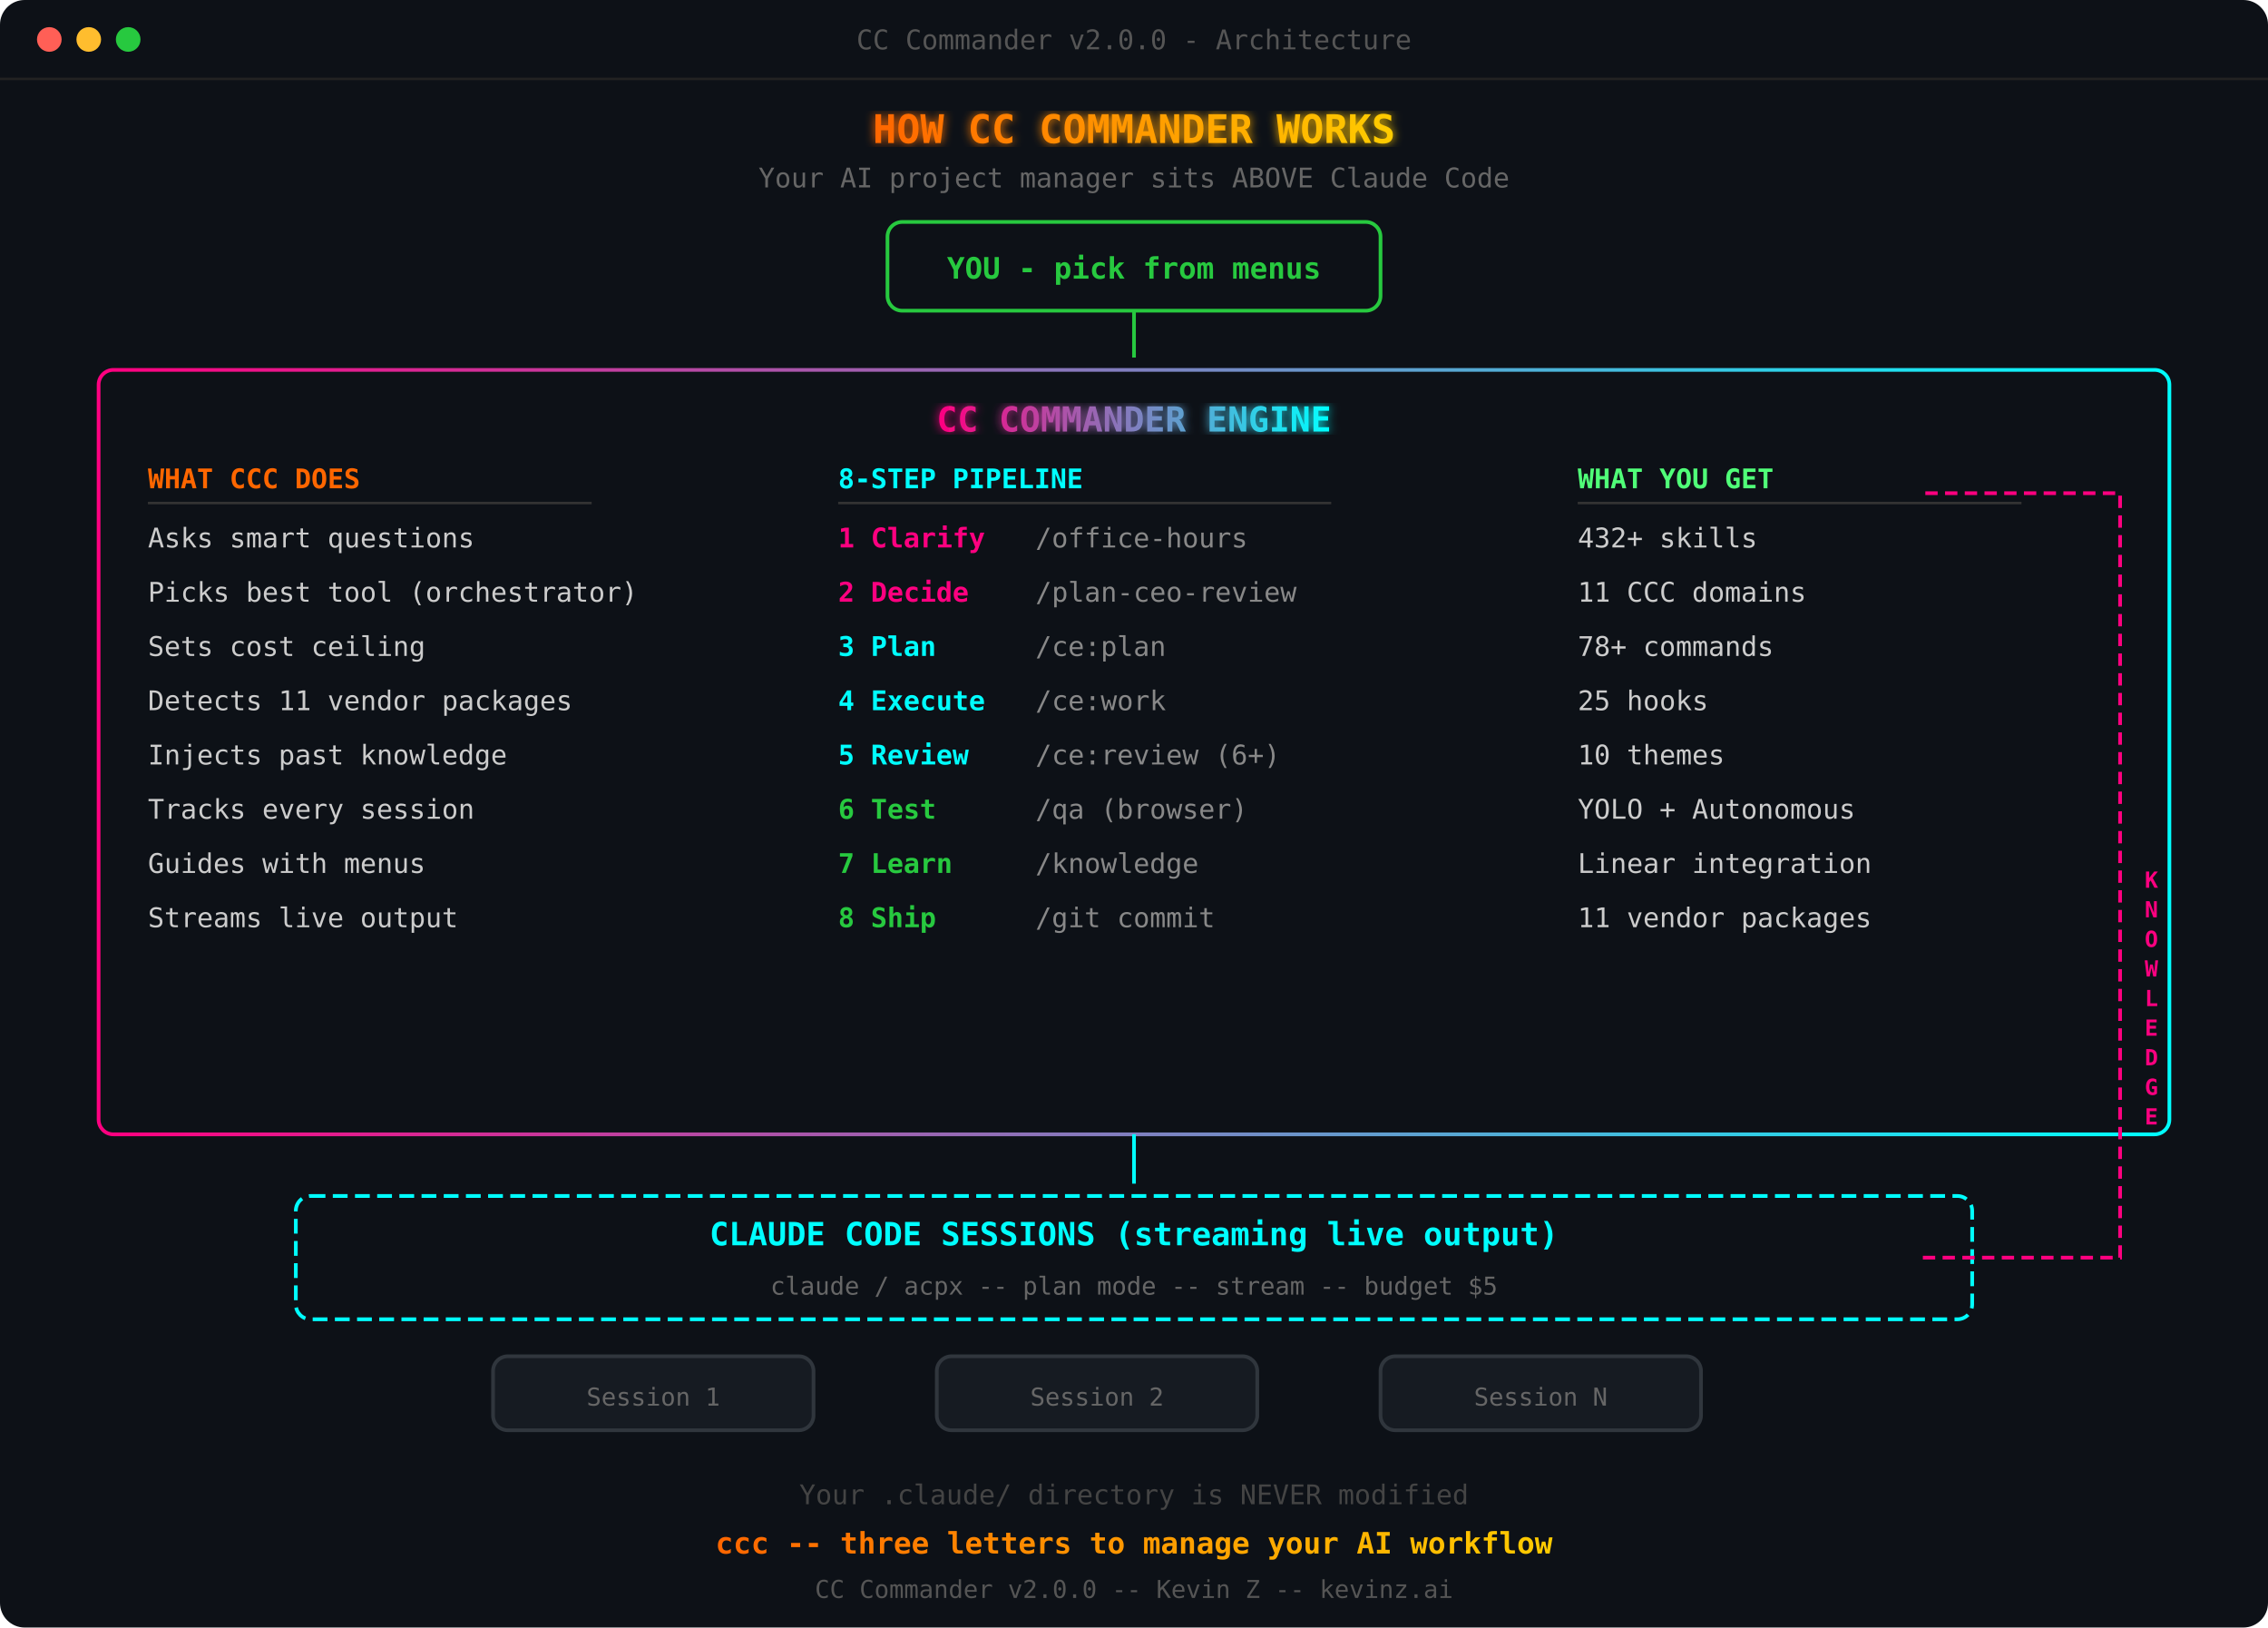
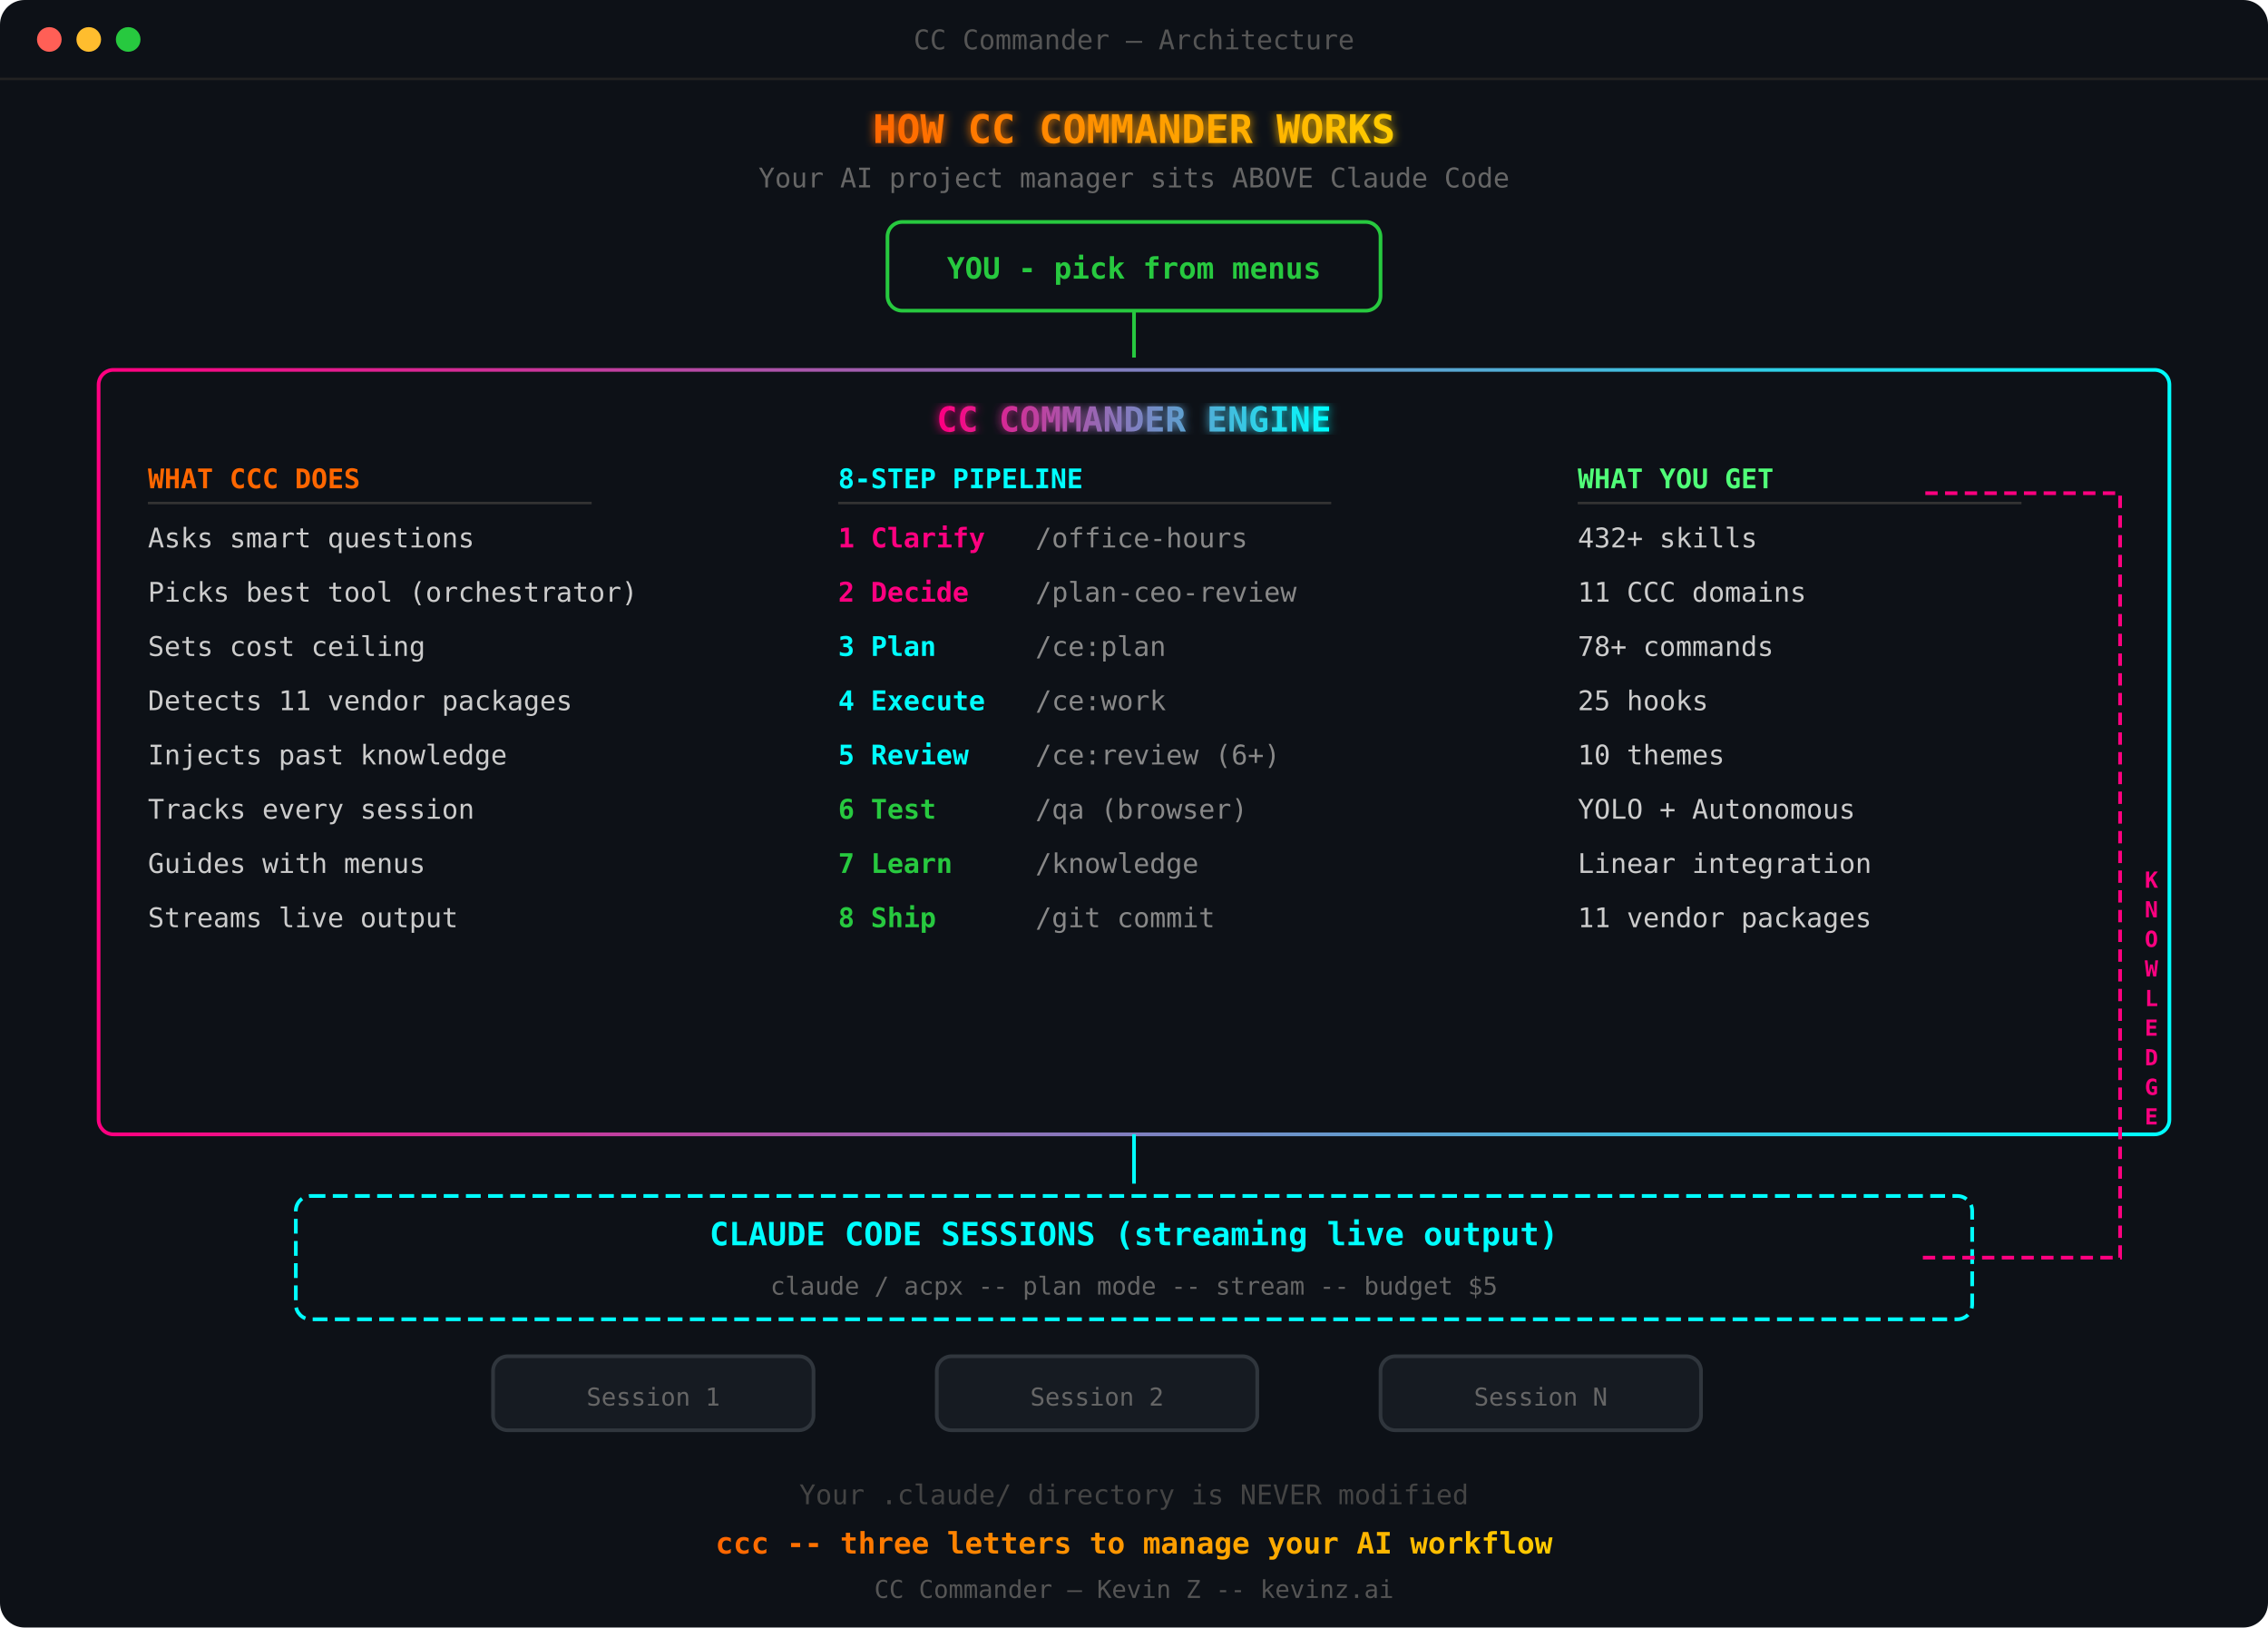
<svg xmlns="http://www.w3.org/2000/svg" width="920" height="660">
  <defs>
    <linearGradient id="g1" x1="0%" y1="0%" x2="100%" y2="0%">
      <stop offset="0%" style="stop-color:#ff0080" />
      <stop offset="100%" style="stop-color:#00ffff" />
    </linearGradient>
    <linearGradient id="fire" x1="0%" y1="0%" x2="100%" y2="0%">
      <stop offset="0%" style="stop-color:#ff6600" />
      <stop offset="100%" style="stop-color:#ffcc00" />
    </linearGradient>
    <filter id="glow">
      <feGaussianBlur stdDeviation="2" result="b" />
      <feMerge>
        <feMergeNode in="b" />
        <feMergeNode in="SourceGraphic" />
      </feMerge>
    </filter>
  </defs>
  <rect width="100%" height="100%" rx="10" fill="#0d1117" />
  <circle cx="20" cy="16" r="5" fill="#ff5f56" />
  <circle cx="36" cy="16" r="5" fill="#ffbd2e" />
  <circle cx="52" cy="16" r="5" fill="#27c93f" />
-   <text x="460" text-anchor="middle" y="20" fill="#555" font-family="'SF Mono',monospace" font-size="11">CC Commander v2.0.0 - Architecture</text>
+   <text x="460" text-anchor="middle" y="20" fill="#555" font-family="'SF Mono',monospace" font-size="11">CC Commander — Architecture</text>
  <line x1="0" y1="32" x2="920" y2="32" stroke="#222" stroke-width="1" />
  <text x="460" text-anchor="middle" filter="url(#glow)" y="58" fill="url(#fire)" font-family="'SF Mono','Fira Code',monospace" font-size="16" font-weight="bold">HOW CC COMMANDER WORKS</text>
  <text x="460" text-anchor="middle" y="76" fill="#666" font-family="'SF Mono',monospace" font-size="11">Your AI project manager sits ABOVE Claude Code</text>
  <rect x="360" y="90" width="200" height="36" rx="6" fill="none" stroke="#27c93f" stroke-width="1.5" />
  <text x="460" text-anchor="middle" y="113" fill="#27c93f" font-family="'SF Mono',monospace" font-size="12" font-weight="bold">YOU - pick from menus</text>
  <line x1="460" y1="126" x2="460" y2="145" stroke="#27c93f" stroke-width="1.5" />
  <rect x="40" y="150" width="840" height="310" rx="6" fill="none" stroke="url(#g1)" stroke-width="1.5" />
  <text x="460" text-anchor="middle" filter="url(#glow)" y="175" fill="url(#g1)" font-family="'SF Mono',monospace" font-size="14" font-weight="bold">CC COMMANDER ENGINE</text>
  <text x="60" y="198" fill="#ff6600" font-family="'SF Mono',monospace" font-size="11" font-weight="bold">WHAT CCC DOES</text>
  <text x="340" y="198" fill="#00ffff" font-family="'SF Mono',monospace" font-size="11" font-weight="bold">8-STEP PIPELINE</text>
  <text x="640" y="198" fill="#50ff78" font-family="'SF Mono',monospace" font-size="11" font-weight="bold">WHAT YOU GET</text>
  <line x1="60" y1="204" x2="240" y2="204" stroke="#333" stroke-width="1" />
  <line x1="340" y1="204" x2="540" y2="204" stroke="#333" stroke-width="1" />
  <line x1="640" y1="204" x2="820" y2="204" stroke="#333" stroke-width="1" />
  <text x="60" y="222" fill="#ccc" font-family="'SF Mono',monospace" font-size="11">Asks smart questions</text>
  <text x="60" y="244" fill="#ccc" font-family="'SF Mono',monospace" font-size="11">Picks best tool (orchestrator)</text>
  <text x="60" y="266" fill="#ccc" font-family="'SF Mono',monospace" font-size="11">Sets cost ceiling</text>
  <text x="60" y="288" fill="#ccc" font-family="'SF Mono',monospace" font-size="11">Detects 11 vendor packages</text>
  <text x="60" y="310" fill="#ccc" font-family="'SF Mono',monospace" font-size="11">Injects past knowledge</text>
  <text x="60" y="332" fill="#ccc" font-family="'SF Mono',monospace" font-size="11">Tracks every session</text>
  <text x="60" y="354" fill="#ccc" font-family="'SF Mono',monospace" font-size="11">Guides with menus</text>
  <text x="60" y="376" fill="#ccc" font-family="'SF Mono',monospace" font-size="11">Streams live output</text>
  <text x="340" y="222" fill="#ff0080" font-family="'SF Mono',monospace" font-size="11" font-weight="bold">1 Clarify</text>
  <text x="420" y="222" fill="#888" font-family="'SF Mono',monospace" font-size="11">/office-hours</text>
  <text x="340" y="244" fill="#ff0080" font-family="'SF Mono',monospace" font-size="11" font-weight="bold">2 Decide</text>
  <text x="420" y="244" fill="#888" font-family="'SF Mono',monospace" font-size="11">/plan-ceo-review</text>
  <text x="340" y="266" fill="#00ffff" font-family="'SF Mono',monospace" font-size="11" font-weight="bold">3 Plan</text>
  <text x="420" y="266" fill="#888" font-family="'SF Mono',monospace" font-size="11">/ce:plan</text>
  <text x="340" y="288" fill="#00ffff" font-family="'SF Mono',monospace" font-size="11" font-weight="bold">4 Execute</text>
  <text x="420" y="288" fill="#888" font-family="'SF Mono',monospace" font-size="11">/ce:work</text>
  <text x="340" y="310" fill="#00ffff" font-family="'SF Mono',monospace" font-size="11" font-weight="bold">5 Review</text>
  <text x="420" y="310" fill="#888" font-family="'SF Mono',monospace" font-size="11">/ce:review (6+)</text>
  <text x="340" y="332" fill="#27c93f" font-family="'SF Mono',monospace" font-size="11" font-weight="bold">6 Test</text>
  <text x="420" y="332" fill="#888" font-family="'SF Mono',monospace" font-size="11">/qa (browser)</text>
  <text x="340" y="354" fill="#27c93f" font-family="'SF Mono',monospace" font-size="11" font-weight="bold">7 Learn</text>
  <text x="420" y="354" fill="#888" font-family="'SF Mono',monospace" font-size="11">/knowledge</text>
  <text x="340" y="376" fill="#27c93f" font-family="'SF Mono',monospace" font-size="11" font-weight="bold">8 Ship</text>
  <text x="420" y="376" fill="#888" font-family="'SF Mono',monospace" font-size="11">/git commit</text>
  <text x="640" y="222" fill="#ccc" font-family="'SF Mono',monospace" font-size="11">432+ skills</text>
  <text x="640" y="244" fill="#ccc" font-family="'SF Mono',monospace" font-size="11">11 CCC domains</text>
  <text x="640" y="266" fill="#ccc" font-family="'SF Mono',monospace" font-size="11">78+ commands</text>
  <text x="640" y="288" fill="#ccc" font-family="'SF Mono',monospace" font-size="11">25 hooks</text>
  <text x="640" y="310" fill="#ccc" font-family="'SF Mono',monospace" font-size="11">10 themes</text>
  <text x="640" y="332" fill="#ccc" font-family="'SF Mono',monospace" font-size="11">YOLO + Autonomous</text>
  <text x="640" y="354" fill="#ccc" font-family="'SF Mono',monospace" font-size="11">Linear integration</text>
  <text x="640" y="376" fill="#ccc" font-family="'SF Mono',monospace" font-size="11">11 vendor packages</text>
  <line x1="460" y1="460" x2="460" y2="480" stroke="#00ffff" stroke-width="1.5" />
  <rect x="120" y="485" width="680" height="50" rx="6" fill="none" stroke="#00ffff" stroke-width="1.5" stroke-dasharray="6,3" />
  <text x="460" text-anchor="middle" y="505" fill="#00ffff" font-family="'SF Mono',monospace" font-size="13" font-weight="bold">CLAUDE CODE SESSIONS (streaming live output)</text>
  <text x="460" text-anchor="middle" y="525" fill="#666" font-family="'SF Mono',monospace" font-size="10">claude / acpx -- plan mode -- stream -- budget $5</text>
  <rect x="200" y="550" width="130" height="30" rx="6" fill="#161b22" stroke="#30363d" stroke-width="1.5" />
  <text x="265" text-anchor="middle" y="570" fill="#666" font-family="'SF Mono',monospace" font-size="10">Session 1</text>
  <rect x="380" y="550" width="130" height="30" rx="6" fill="#161b22" stroke="#30363d" stroke-width="1.5" />
  <text x="445" text-anchor="middle" y="570" fill="#666" font-family="'SF Mono',monospace" font-size="10">Session 2</text>
  <rect x="560" y="550" width="130" height="30" rx="6" fill="#161b22" stroke="#30363d" stroke-width="1.5" />
  <text x="625" text-anchor="middle" y="570" fill="#666" font-family="'SF Mono',monospace" font-size="10">Session N</text>
  <path d="M 780 510 L 860 510 L 860 200 L 780 200" fill="none" stroke="#ff0080" stroke-width="1.5" stroke-dasharray="5,3" />
  <text x="870" y="360" fill="#ff0080" font-family="'SF Mono',monospace" font-size="9" font-weight="bold">K</text>
  <text x="870" y="372" fill="#ff0080" font-family="'SF Mono',monospace" font-size="9" font-weight="bold">N</text>
  <text x="870" y="384" fill="#ff0080" font-family="'SF Mono',monospace" font-size="9" font-weight="bold">O</text>
  <text x="870" y="396" fill="#ff0080" font-family="'SF Mono',monospace" font-size="9" font-weight="bold">W</text>
  <text x="870" y="408" fill="#ff0080" font-family="'SF Mono',monospace" font-size="9" font-weight="bold">L</text>
  <text x="870" y="420" fill="#ff0080" font-family="'SF Mono',monospace" font-size="9" font-weight="bold">E</text>
  <text x="870" y="432" fill="#ff0080" font-family="'SF Mono',monospace" font-size="9" font-weight="bold">D</text>
  <text x="870" y="444" fill="#ff0080" font-family="'SF Mono',monospace" font-size="9" font-weight="bold">G</text>
  <text x="870" y="456" fill="#ff0080" font-family="'SF Mono',monospace" font-size="9" font-weight="bold">E</text>
  <text x="460" text-anchor="middle" y="610" fill="#444" font-family="'SF Mono',monospace" font-size="11">Your .claude/ directory is NEVER modified</text>
  <text x="460" text-anchor="middle" y="630" fill="url(#fire)" font-family="'SF Mono',monospace" font-size="12" font-weight="bold">ccc -- three letters to manage your AI workflow</text>
-   <text x="460" text-anchor="middle" y="648" fill="#555" font-family="'SF Mono',monospace" font-size="10">CC Commander v2.0.0 -- Kevin Z -- kevinz.ai</text>
+   <text x="460" text-anchor="middle" y="648" fill="#555" font-family="'SF Mono',monospace" font-size="10">CC Commander — Kevin Z -- kevinz.ai</text>
</svg>
